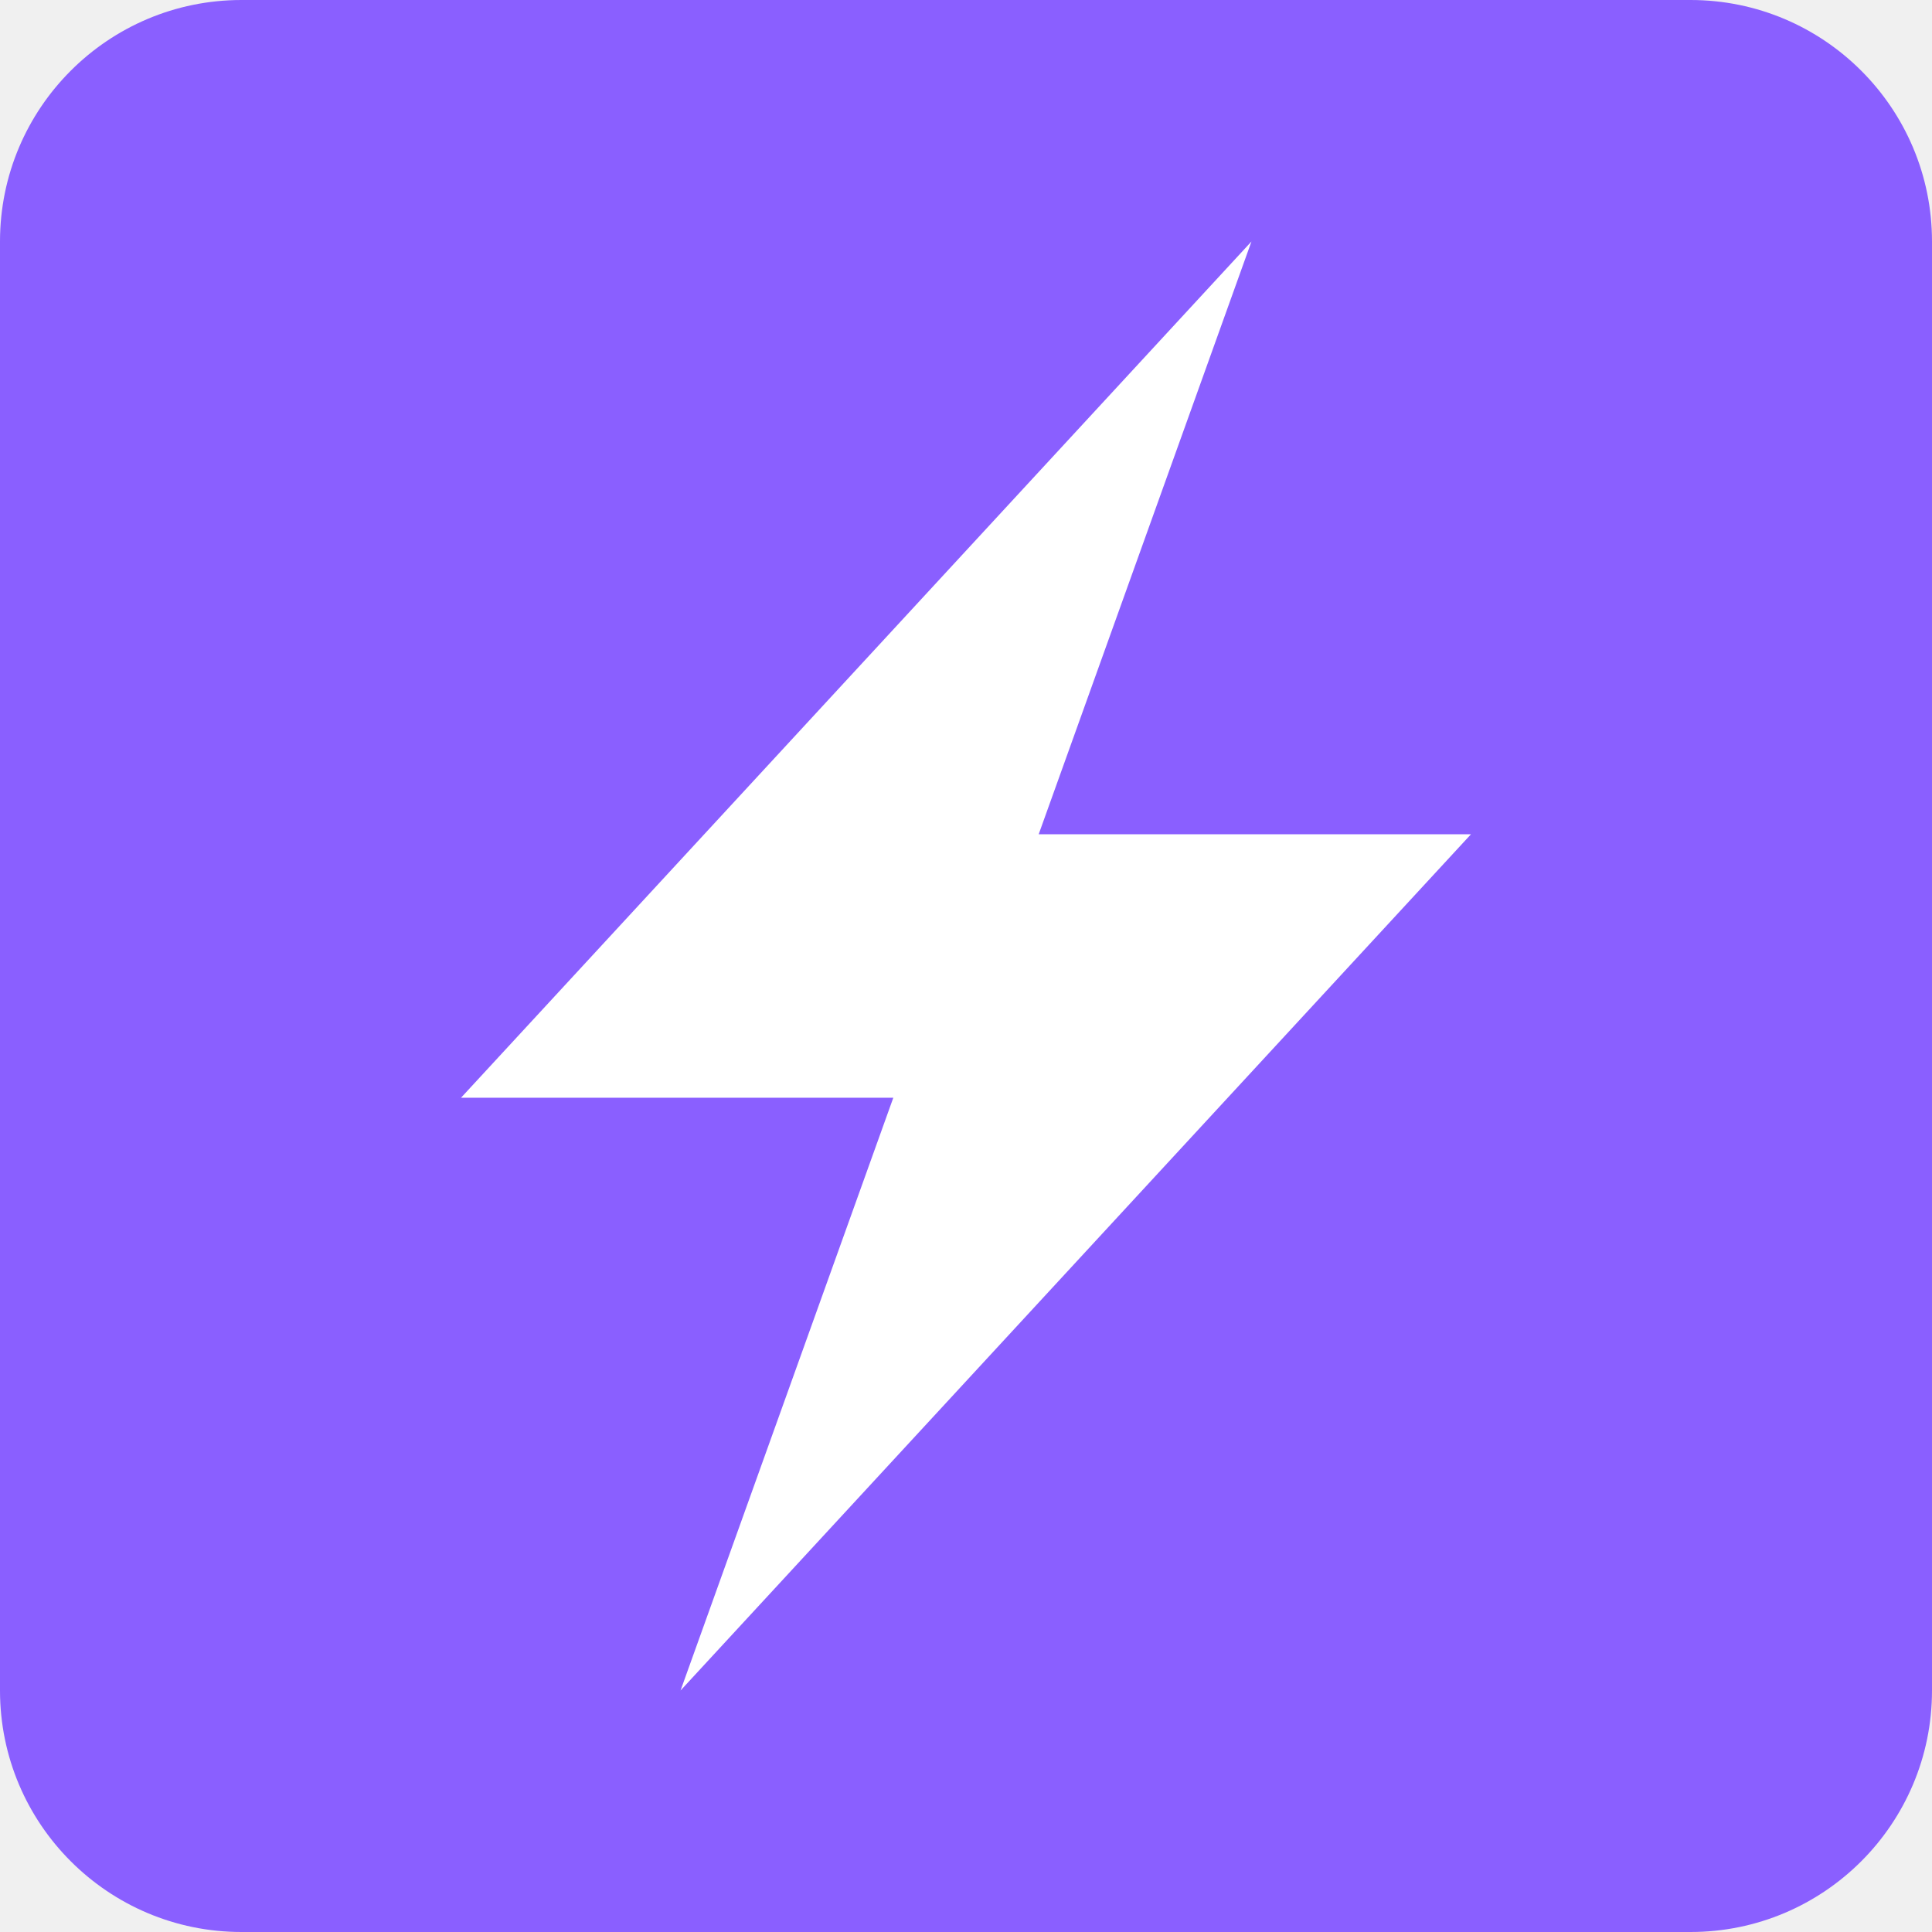
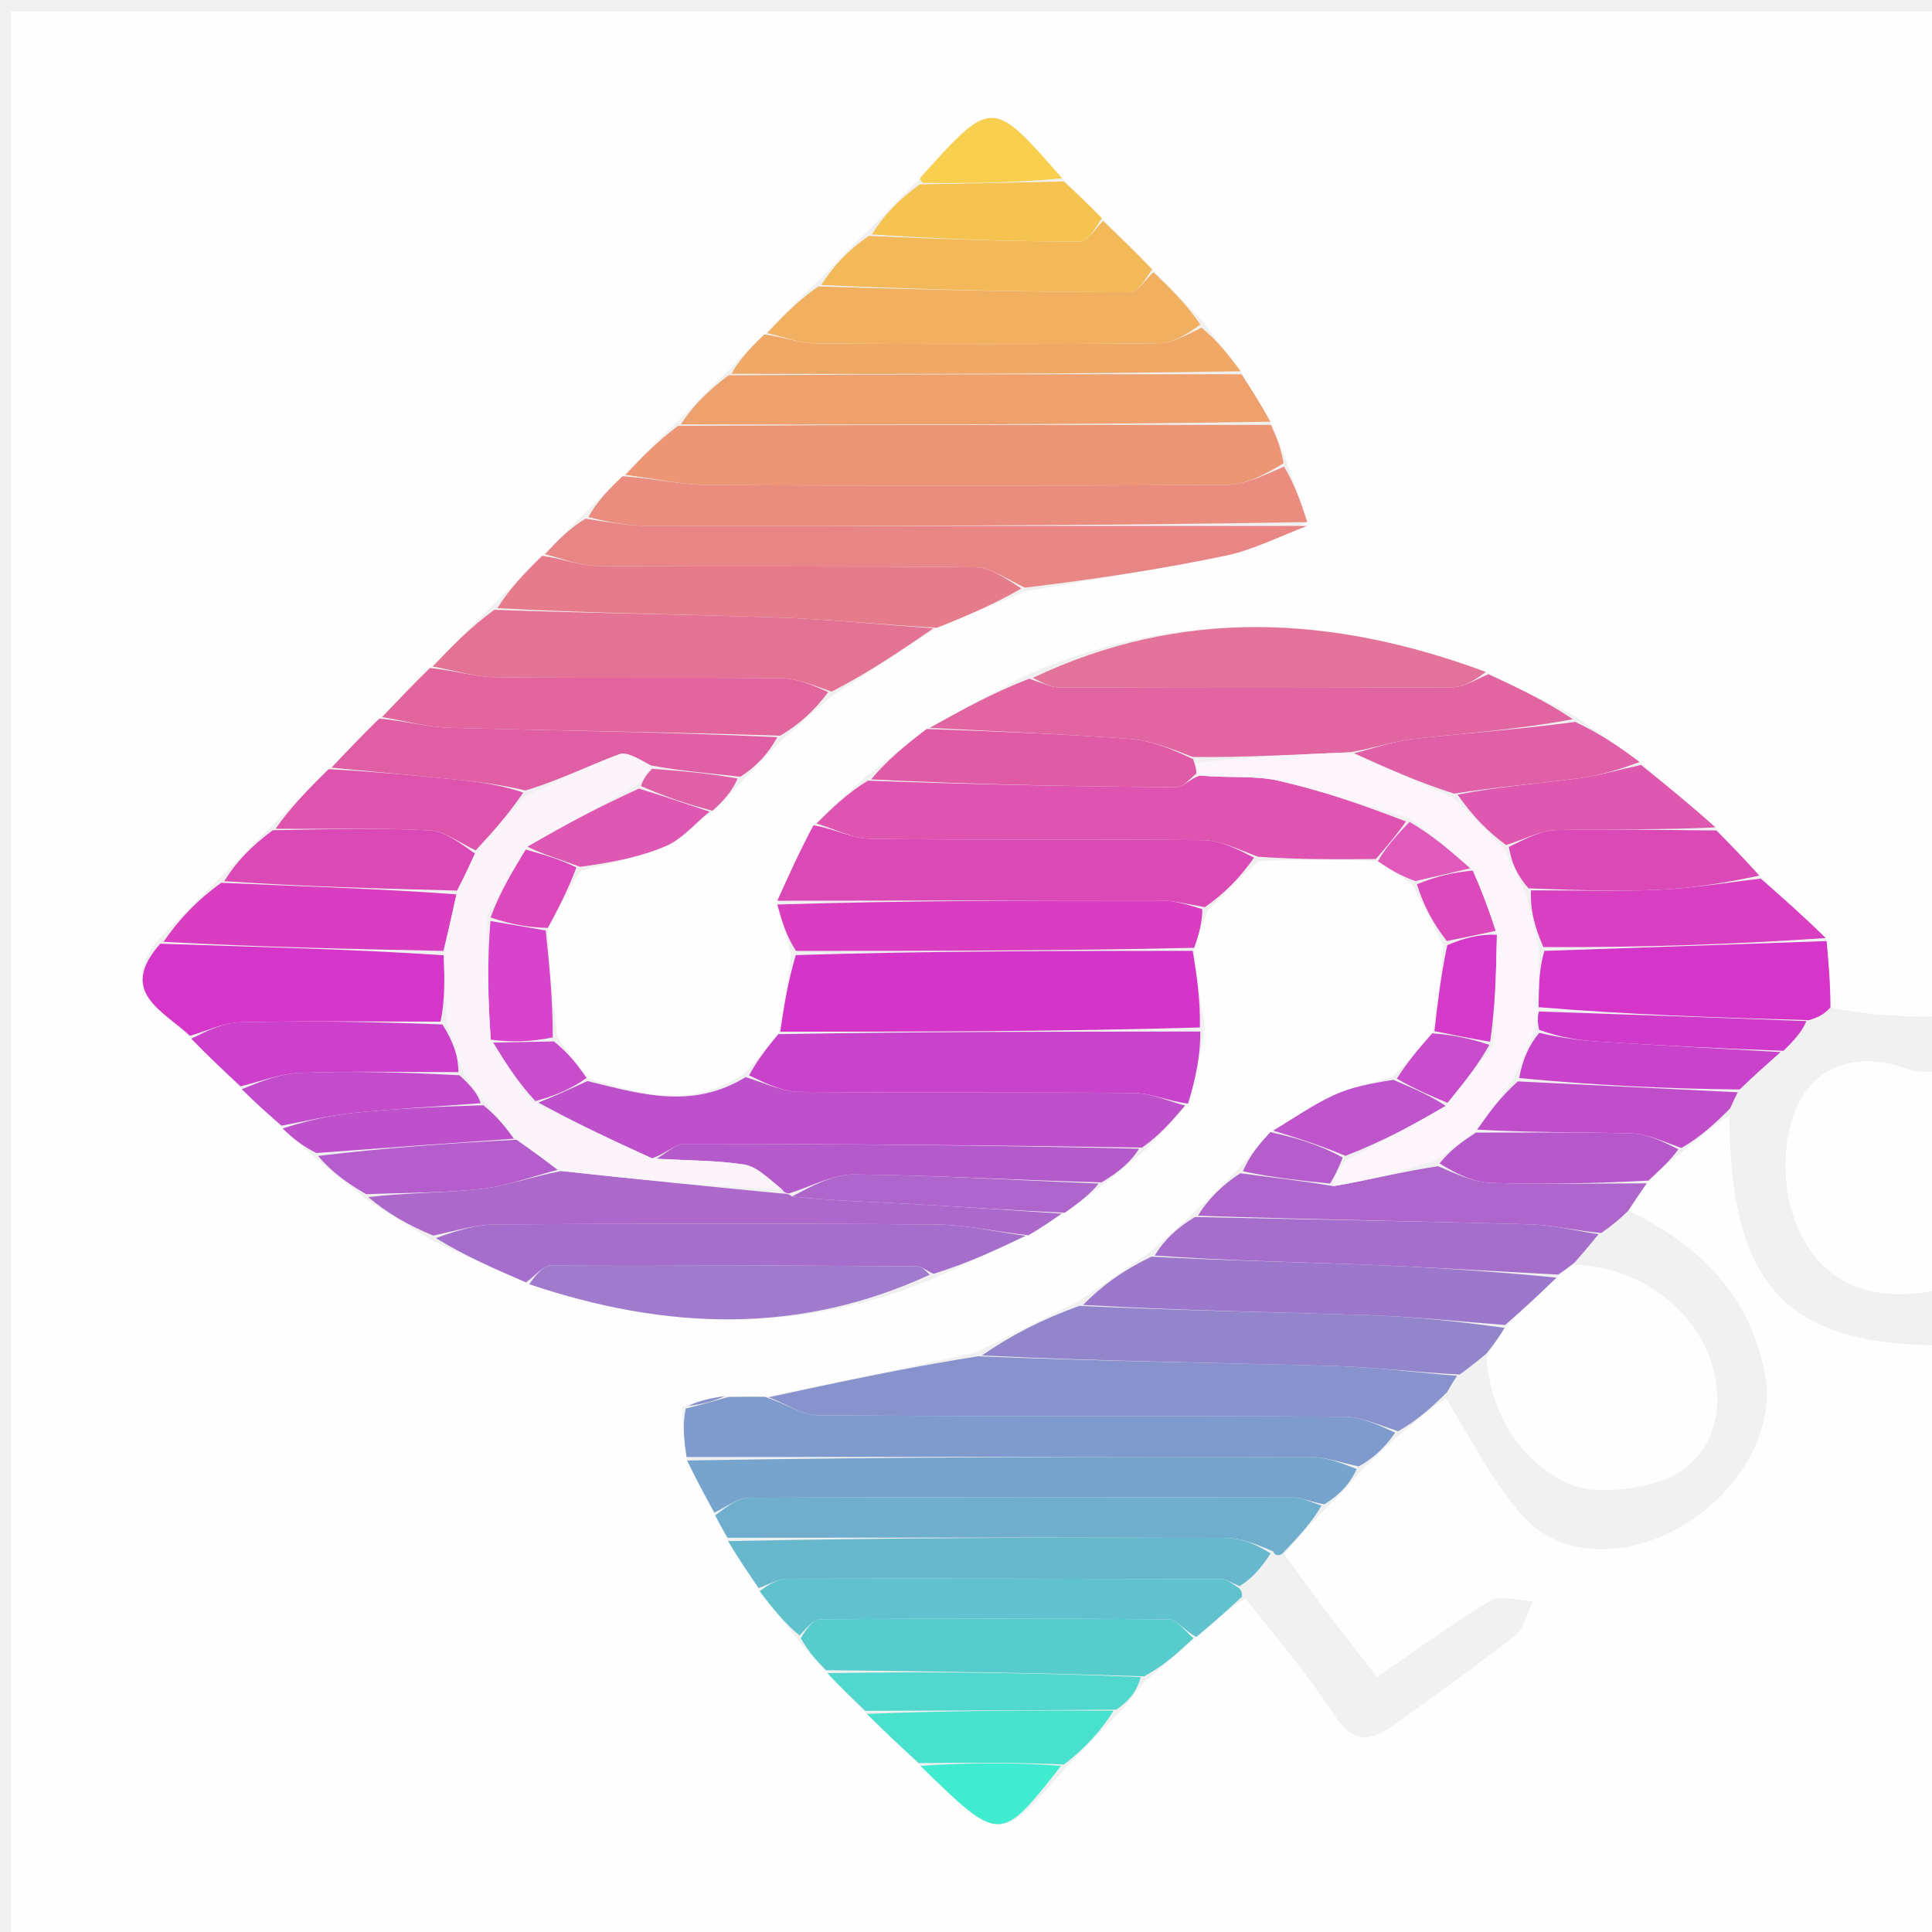
- <svg xmlns="http://www.w3.org/2000/svg" viewBox="0 0 16 16" width="16" height="16">
-   <rect width="16" height="16" rx="2" fill="#8A5FFF" />
-   <path d="M7.398 9.091h-3.58L10.364 2 8.602 6.909h3.58L5.636 14l1.762-4.909Z" fill="#fff" />
+ <svg xmlns="http://www.w3.org/2000/svg" version="1.1" id="Layer_1" x="0px" y="0px" width="100%" viewBox="0 0 191 191" enable-background="new 0 0 191 191" xml:space="preserve">
+   <path fill="#FFFEFF" opacity="1" stroke="none" d=" M192,133   C192,152.655 192,172.31 192,191.982   C128.383,191.982 64.766,191.982 1.075,191.982   C1.075,128.421 1.075,64.842 1.075,1.132   C64.667,1.132 128.333,1.132 192,1.127   C192,34.102 192,67.082 191.589,100.481   C187.709,100.581 184.241,100.263 180.958,99.603   C180.956,97.186 180.769,95.111 180.499,92.736   C178.302,90.577 176.187,88.719 173.932,86.564   C172.421,84.879 171.051,83.49 169.586,81.793   C167.072,79.53 164.652,77.574 162.093,75.332   C159.955,73.723 157.957,72.4 155.739,70.81   C152.732,69.247 149.945,67.952 146.885,66.43   C131.631,60.756 116.697,60.089 101.477,66.741   C98.05,68.534 94.982,70.247 91.608,72.069   C89.481,73.689 87.66,75.199 85.535,76.83   C83.728,78.438 82.225,79.926 80.422,81.591   C79.03,84.196 77.937,86.623 76.851,89.422   C77.32,91.199 77.781,92.605 78.222,94.426   C77.847,97.226 77.492,99.61 76.933,102.24   C75.807,103.627 74.886,104.769 73.62,106.084   C68.34,109.773 63.195,108.106 57.997,106.57   C57.025,105.157 56.123,104.047 55.108,102.539   C54.647,98.757 54.299,95.374 54.162,91.734   C55.269,89.698 56.165,87.918 57.442,86.079   C60.504,85.257 63.289,84.736 65.83,83.644   C67.454,82.946 68.716,81.405 70.449,80.153   C71.566,79.14 72.374,78.216 73.454,77.121   C74.857,75.703 75.99,74.456 77.419,73.062   C79.14,71.543 80.564,70.17 82.322,68.753   C85.864,66.512 89.071,64.314 92.623,62.065   C95.647,60.862 98.325,59.71 101.347,58.477   C108.192,57.265 114.724,56.284 121.178,54.931   C123.948,54.35 126.556,52.997 129.239,51.614   C128.539,49.411 127.837,47.587 127.1,45.423   C126.591,44.056 126.119,43.032 125.598,41.691   C124.613,39.917 123.677,38.459 122.652,36.701   C121.366,34.952 120.169,33.503 118.866,31.744   C117.184,29.927 115.609,28.42 113.895,26.622   C112.191,24.836 110.625,23.341 108.927,21.568   C107.585,20.171 106.376,19.053 105.007,17.632   C98.076,9.691 98.076,9.69 91.068,17.48   C90.962,17.598 90.912,17.765 90.55,18.055   C88.814,19.75 87.364,21.3 85.623,22.998   C83.86,24.714 82.387,26.282 80.623,28.001   C78.833,29.744 77.336,31.336 75.556,33.068   C74.126,34.451 72.979,35.694 71.545,37.081   C69.784,38.796 68.309,40.367 66.547,42.081   C64.782,43.798 63.304,45.372 61.55,47.08   C60.142,48.407 59.012,49.6 57.6,50.943   C56.172,52.327 55.025,53.561 53.592,54.954   C51.833,56.672 50.359,58.232 48.592,59.953   C46.461,62.04 44.623,63.966 42.502,66.042   C40.74,67.759 39.261,69.327 37.499,71.042   C35.736,72.757 34.256,74.325 32.491,76.042   C30.39,78.095 28.575,79.999 26.478,82.047   C24.76,83.722 23.324,85.251 21.594,86.937   C19.496,88.987 17.692,90.882 15.564,92.964   C11.61,98.074 16.098,99.89 18.907,102.687   C20.617,104.448 22.197,105.92 23.903,107.679   C25.296,109.072 26.563,110.178 27.943,111.561   C28.988,112.575 29.921,113.313 31.014,114.339   C32.71,115.782 34.245,116.937 35.969,118.376   C38.242,119.894 40.325,121.128 42.666,122.61   C45.948,124.163 48.974,125.469 52.331,126.961   C65.929,131.545 79.118,131.94 92.557,126.293   C95.744,124.863 98.564,123.519 101.683,122.116   C102.972,121.364 103.962,120.672 105.265,119.89   C106.731,118.872 107.886,117.944 109.338,116.897   C110.731,115.794 111.827,114.81 113.218,113.715   C114.727,112.168 115.94,110.732 117.454,109.1   C118.218,106.592 118.683,104.28 119.101,101.566   C118.676,98.777 118.296,96.39 118.068,93.702   C118.532,92.34 118.843,91.278 119.406,90.012   C121.131,88.272 122.604,86.737 124.475,85.112   C128.586,84.988 132.299,84.955 136.217,85.146   C137.445,85.977 138.468,86.583 139.644,87.498   C140.745,89.562 141.692,91.318 142.684,93.483   C142.423,96.574 142.117,99.256 141.583,102.158   C140.242,103.69 139.13,105.003 137.677,106.432   C135.489,107.112 133.55,107.481 131.816,108.288   C129.741,109.255 127.84,110.596 125.585,111.925   C124.411,113.191 123.514,114.307 122.356,115.621   C120.744,117.22 119.394,118.622 117.753,120.149   C116.268,121.447 115.073,122.62 113.556,123.899   C111.085,125.555 108.936,127.104 106.436,128.745   C102.988,130.441 99.889,132.047 96.403,133.73   C89.345,135.25 82.674,136.693 75.605,138.093   C74.137,138.071 73.068,138.09 71.625,138.025   C70.076,138.244 68.901,138.547 67.468,139.104   C67.431,140.92 67.652,142.483 67.927,144.387   C68.861,146.331 69.739,147.934 70.705,149.81   C71.172,150.731 71.549,151.378 71.98,152.357   C73.024,154.123 74.014,155.56 75.102,157.31   C76.452,159.111 77.705,160.599 79.076,162.356   C80.016,163.455 80.838,164.285 81.798,165.41   C83.137,166.847 84.338,167.99 85.702,169.438   C87.518,171.262 89.172,172.781 91.002,174.576   C98.865,182.262 98.865,182.262 105.294,174.827   C107.267,172.847 108.938,171.001 110.883,169.06   C111.792,168.013 112.427,167.061 113.389,166.04   C115.14,164.631 116.562,163.291 118.276,161.827   C119.973,160.422 121.378,159.141 123.106,158.018   C126.31,161.99 129.395,165.672 132.003,169.665   C133.807,172.426 135.575,172.111 137.733,170.56   C141.763,167.664 145.823,164.802 149.714,161.728   C150.639,160.997 150.945,159.482 151.536,158.328   C150.123,158.275 148.379,157.662 147.356,158.268   C143.564,160.512 140.009,163.157 136.14,165.806   C132.891,161.662 129.852,157.786 126.965,153.62   C128.421,151.891 129.726,150.453 131.314,148.887   C132.532,147.715 133.467,146.67 134.611,145.369   C135.885,144.085 136.95,143.058 138.31,141.893   C140.06,140.46 141.517,139.164 142.984,138.252   C145.5,142.428 147.615,146.57 150.612,149.923   C154.266,154.01 160.795,154.069 166.22,150.888   C172.184,147.39 175.503,141.103 174.483,135.867   C172.936,127.926 167.963,123.061 160.978,119.689   C161.671,118.604 162.235,117.796 162.973,116.715   C164.103,115.635 165.057,114.828 166.307,113.888   C168.054,112.442 169.506,111.129 170.97,110.285   C171.049,127.108 176.619,133.004 192,133  z" />
+   <path fill="#FFFEFF" opacity="1" stroke="none" d=" M192,106   C192,113.021 192,120.042 191.556,127.53   C184.21,129.096 179.145,126.275 177.15,119.815   C176.146,116.562 176.284,112.132 177.753,109.143   C179.697,105.189 183.947,103.909 188.553,105.668   C189.593,106.065 190.845,105.904 192,106  z" />
+   <path fill="#F1F1F1" opacity="1" stroke="none" d=" M192,105.583   C190.845,105.904 189.593,106.065 188.553,105.668   C183.947,103.909 179.697,105.189 177.753,109.143   C176.284,112.132 176.146,116.562 177.15,119.815   C179.145,126.275 184.21,129.096 191.556,127.999   C192,129.389 192,130.778 192,132.583   C176.619,133.004 171.049,127.108 171.058,110.04   C171.355,108.878 171.575,108.43 171.982,107.707   C173.455,106.29 174.743,105.15 176.311,103.884   C177.394,102.839 178.195,101.92 179.242,100.909   C179.917,100.526 180.345,100.236 180.774,99.945   C184.241,100.263 187.709,100.581 191.589,100.95   C192,102.389 192,103.778 192,105.583  z" />
+   <path fill="#EC9676" opacity="1" stroke="none" d=" M125.647,42.007   C126.119,43.032 126.591,44.056 126.9,45.793   C124.917,47.003 123.101,47.922 121.279,47.934   C104.227,48.044 87.173,48.046 70.121,47.952   C67.354,47.937 64.591,47.296 61.826,46.945   C63.304,45.372 64.782,43.798 67.029,42.101   C87.082,41.987 106.364,41.997 125.647,42.007  z" />
+   <path fill="#D435C8" opacity="1" stroke="none" d=" M77.137,101.995   C77.492,99.61 77.847,97.226 78.673,94.423   C92.068,94.005 104.992,94.004 117.916,94.002   C118.296,96.39 118.676,98.777 118.621,101.576   C104.504,101.99 90.821,101.993 77.137,101.995  z" />
+   <path fill="#F1F1F1" opacity="1" stroke="none" d=" M160.848,119.966   C167.963,123.061 172.936,127.926 174.483,135.867   C175.503,141.103 172.184,147.39 166.22,150.888   C160.795,154.069 154.266,154.01 150.612,149.923   C147.615,146.57 145.5,142.428 143.082,138   C143.46,136.914 143.751,136.463 144.317,135.885   C145.371,135.119 146.15,134.48 146.952,134.243   C147.453,139.972 150.264,144.227 154.692,146.526   C157.127,147.791 160.97,147.353 163.842,146.521   C167.557,145.446 169.816,142.176 169.776,138.228   C169.704,131.157 163.237,125.209 155.963,124.646   C156.75,123.587 157.393,122.801 158.304,121.894   C159.33,121.172 160.089,120.569 160.848,119.966  z" />
+   <path fill="#E165A0" opacity="1" stroke="none" d=" M147.158,66.657   C149.945,67.952 152.732,69.247 155.494,71.101   C150.241,72.107 145.002,72.467 139.787,73.043   C137.784,73.265 135.836,73.978 133.414,74.378   C128.012,74.592 123.058,74.895 117.91,74.835   C115.715,73.981 113.734,73.203 111.708,73.053   C105.119,72.565 98.514,72.307 91.915,71.96   C94.982,70.247 98.05,68.534 101.748,67.097   C103.165,67.578 103.951,67.96 104.739,67.963   C117.711,68.002 130.684,68.028 143.657,67.938   C144.827,67.93 145.991,67.103 147.158,66.657  z" />
+   <path fill="#BE51CB" opacity="1" stroke="none" d=" M117.154,109.297   C115.94,110.732 114.727,112.168 112.907,113.453   C97.429,113.208 82.557,113.084 67.685,113.086   C66.743,113.086 65.801,114.058 64.46,114.513   C60.327,112.647 56.594,110.844 53.226,108.999   C55.083,108.263 56.575,107.568 58.068,106.874   C63.195,108.106 68.34,109.773 73.714,106.487   C75.785,107.145 77.415,107.927 79.052,107.943   C90.092,108.053 101.135,107.946 112.176,108.058   C113.839,108.075 115.495,108.865 117.154,109.297  z" />
+   <path fill="#DE54B0" opacity="1" stroke="none" d=" M136.012,84.922   C132.299,84.955 128.586,84.988 124.379,84.699   C122.256,83.917 120.63,83.078 118.996,83.061   C108.027,82.943 97.055,83.07 86.086,82.928   C84.292,82.905 82.51,81.943 80.722,81.414   C82.225,79.926 83.728,78.438 85.813,77.174   C96.379,77.562 106.364,77.751 116.35,77.827   C116.984,77.832 117.625,76.961 118.672,76.675   C121.526,76.936 124.056,76.649 126.399,77.183   C130.674,78.155 134.838,79.614 138.996,81.214   C137.966,82.68 136.989,83.801 136.012,84.922  z" />
+   <path fill="#8892CD" opacity="1" stroke="none" d=" M144.042,136.012   C143.751,136.463 143.46,136.914 143.071,137.617   C141.517,139.164 140.06,140.46 138.217,141.494   C136.171,140.822 134.514,140.062 132.853,140.053   C115.561,139.966 98.268,140.05 80.977,139.918   C79.315,139.905 77.661,138.757 76.004,138.135   C82.674,136.693 89.345,135.25 96.683,134.084   C108.798,134.574 120.247,134.72 131.692,135.036   C135.814,135.15 139.925,135.675 144.042,136.012  z" />
+   <path fill="#7F9ACC" opacity="1" stroke="none" d=" M75.605,138.093   C77.661,138.757 79.315,139.905 80.977,139.918   C98.268,140.05 115.561,139.966 132.853,140.053   C134.514,140.062 136.171,140.822 137.923,141.632   C136.95,143.058 135.885,144.085 134.333,144.974   C132.422,144.557 130.999,144.039 129.574,144.036   C109.007,143.999 88.44,144.031 67.872,144.046   C67.652,142.483 67.431,140.92 67.802,139.251   C69.595,138.8 70.797,138.455 71.999,138.11   C73.068,138.09 74.137,138.071 75.605,138.093  z" />
+   <path fill="#E88685" opacity="1" stroke="none" d=" M53.877,54.795   C55.025,53.561 56.172,52.327 57.883,51.274   C60.241,51.637 62.036,51.974 63.831,51.976   C85.634,52.011 107.436,51.997 129.238,51.995   C126.556,52.997 123.948,54.35 121.178,54.931   C114.724,56.284 108.192,57.265 101.317,58.097   C99.441,57.198 97.946,56.097 96.439,56.08   C83.948,55.94 71.455,56.046 58.963,55.947   C57.265,55.933 55.572,55.197 53.877,54.795  z" />
+   <path fill="#EA8C7E" opacity="1" stroke="none" d=" M129.239,51.614   C107.436,51.997 85.634,52.011 63.831,51.976   C62.036,51.974 60.241,51.637 58.164,51.124   C59.012,49.6 60.142,48.407 61.55,47.08   C64.591,47.296 67.354,47.937 70.121,47.952   C87.173,48.046 104.227,48.044 121.279,47.934   C123.101,47.922 124.917,47.003 126.936,46.134   C127.837,47.587 128.539,49.411 129.239,51.614  z" />
+   <path fill="#DB49B7" opacity="1" stroke="none" d=" M80.422,81.591   C82.51,81.943 84.292,82.905 86.086,82.928   C97.055,83.07 108.027,82.943 118.996,83.061   C120.63,83.078 122.256,83.917 123.981,84.789   C122.604,86.737 121.131,88.272 119.118,89.682   C117.286,89.371 115.995,89.026 114.703,89.024   C102.083,89 89.463,89.034 76.844,89.051   C77.937,86.623 79.03,84.196 80.422,81.591  z" />
+   <path fill="#EEA06D" opacity="1" stroke="none" d=" M125.598,41.691   C106.364,41.997 87.082,41.987 67.317,41.957   C68.309,40.367 69.784,38.796 72.027,37.101   C89.445,36.985 106.093,36.993 122.742,37.001   C123.677,38.459 124.613,39.917 125.598,41.691  z" />
+   <path fill="#E47294" opacity="1" stroke="none" d=" M92.279,62.116   C89.071,64.314 85.864,66.512 82.214,68.375   C80.253,67.694 78.737,67.061 77.215,67.046   C67.814,66.953 58.411,67.065 49.01,66.949   C46.93,66.924 44.859,66.262 42.784,65.893   C44.623,63.966 46.461,62.04 48.874,60.285   C58.494,60.638 67.543,60.727 76.584,61.035   C81.822,61.214 87.048,61.744 92.279,62.116  z" />
+   <path fill="#C842CB" opacity="1" stroke="none" d=" M117.454,109.1   C115.495,108.865 113.839,108.075 112.176,108.058   C101.135,107.946 90.092,108.053 79.052,107.943   C77.415,107.927 75.785,107.145 74.059,106.314   C74.886,104.769 75.807,103.627 76.933,102.24   C90.821,101.993 104.504,101.99 118.667,101.978   C118.683,104.28 118.218,106.592 117.454,109.1  z" />
+   <path fill="#77A4CC" opacity="1" stroke="none" d=" M67.927,144.387   C88.44,144.031 109.007,143.999 129.574,144.036   C130.999,144.039 132.422,144.557 134.124,145.23   C133.467,146.67 132.532,147.715 130.928,148.719   C129.468,148.458 128.677,148.046 127.885,148.044   C109.939,148.004 91.993,147.981 74.047,148.072   C72.901,148.077 71.76,149.026 70.617,149.536   C69.739,147.934 68.861,146.331 67.927,144.387  z" />
+   <path fill="#E67C8B" opacity="1" stroke="none" d=" M92.623,62.065   C87.048,61.744 81.822,61.214 76.584,61.035   C67.543,60.727 58.494,60.638 49.166,60.124   C50.359,58.232 51.833,56.672 53.592,54.954   C55.572,55.197 57.265,55.933 58.963,55.947   C71.455,56.046 83.948,55.94 96.439,56.08   C97.946,56.097 99.441,57.198 100.973,58.178   C98.325,59.71 95.647,60.862 92.623,62.065  z" />
+   <path fill="#9285CC" opacity="1" stroke="none" d=" M144.317,135.885   C139.925,135.675 135.814,135.15 131.692,135.036   C120.247,134.72 108.798,134.574 97.07,134.006   C99.889,132.047 102.988,130.441 106.717,129.098   C116.743,129.573 126.14,129.716 135.531,130.032   C139.96,130.18 144.378,130.66 148.765,131.279   C148.129,132.325 147.529,133.083 146.928,133.84   C146.15,134.48 145.371,135.119 144.317,135.885  z" />
+   <path fill="#6FAECD" opacity="1" stroke="none" d=" M70.705,149.81   C71.76,149.026 72.901,148.077 74.047,148.072   C91.993,147.981 109.939,148.004 127.885,148.044   C128.677,148.046 129.468,148.458 130.645,148.847   C129.726,150.453 128.421,151.891 126.758,153.598   C126.399,153.866 125.994,153.759 125.879,153.383   C124.229,152.671 122.695,152.05 121.16,152.044   C104.749,151.982 88.338,152.017 71.927,152.026   C71.549,151.378 71.172,150.731 70.705,149.81  z" />
+   <path fill="#A56ECC" opacity="1" stroke="none" d=" M101.385,122.175   C98.564,123.519 95.744,124.863 92.287,125.932   C91.363,125.495 91.077,125.195 90.789,125.193   C78.707,125.115 66.624,125.028 54.542,125.086   C53.692,125.09 52.847,126.186 51.999,126.774   C48.974,125.469 45.948,124.163 43.098,122.401   C45.212,121.629 47.149,121.052 49.089,121.042   C63.579,120.965 78.07,120.936 92.559,121.054   C95.503,121.077 98.443,121.783 101.385,122.175  z" />
+   <path fill="#9C78CC" opacity="1" stroke="none" d=" M148.801,130.99   C144.378,130.66 139.96,130.18 135.531,130.032   C126.14,129.716 116.743,129.573 107.067,129.007   C108.936,127.104 111.085,125.555 113.839,124.23   C121.215,124.637 127.988,124.755 134.756,125.019   C141.186,125.27 147.61,125.673 153.894,126.311   C152.101,128.071 150.451,129.53 148.801,130.99  z" />
+   <path fill="#67B8CD" opacity="1" stroke="none" d=" M71.98,152.357   C88.338,152.017 104.749,151.982 121.16,152.044   C122.695,152.05 124.229,152.671 125.616,153.581   C124.62,155.096 123.771,156.038 122.546,156.81   C121.704,156.461 121.24,156.13 120.775,156.128   C106.456,156.078 92.137,156.042 77.819,156.079   C76.88,156.081 75.943,156.676 75.005,156.996   C74.014,155.56 73.024,154.123 71.98,152.357  z" />
+   <path fill="#E4739B" opacity="1" stroke="none" d=" M146.885,66.43   C145.991,67.103 144.827,67.93 143.657,67.938   C130.684,68.028 117.711,68.002 104.739,67.963   C103.951,67.96 103.165,67.578 102.108,67.017   C116.697,60.089 131.631,60.756 146.885,66.43  z" />
+   <path fill="#E2669D" opacity="1" stroke="none" d=" M42.502,66.042   C44.859,66.262 46.93,66.924 49.01,66.949   C58.411,67.065 67.814,66.953 77.215,67.046   C78.737,67.061 80.253,67.694 81.88,68.419   C80.564,70.17 79.14,71.543 77.136,72.731   C65.872,72.364 55.186,72.237 44.504,71.955   C42.255,71.895 40.022,71.263 37.782,70.895   C39.261,69.327 40.74,67.759 42.502,66.042  z" />
+   <path fill="#F1B060" opacity="1" stroke="none" d=" M75.839,32.928   C77.336,31.336 78.833,29.744 80.908,28.323   C91.567,28.656 101.649,28.863 111.732,28.888   C112.497,28.89 113.266,27.602 114.033,26.913   C115.609,28.42 117.184,29.927 118.67,32.084   C117.217,33.156 115.857,33.932 114.49,33.943   C103.201,34.042 91.91,34.041 80.621,33.951   C79.024,33.939 77.433,33.285 75.839,32.928  z" />
+   <path fill="#D93EC0" opacity="1" stroke="none" d=" M76.851,89.422   C89.463,89.034 102.083,89 114.703,89.024   C115.995,89.026 117.286,89.371 118.866,89.887   C118.843,91.278 118.532,92.34 118.068,93.702   C104.992,94.004 92.068,94.005 78.693,94.008   C77.781,92.605 77.32,91.199 76.851,89.422  z" />
+   <path fill="#D535C8" opacity="1" stroke="none" d=" M18.778,102.399   C16.098,99.89 11.61,98.074 15.842,93.298   C25.575,93.632 34.708,93.819 43.88,94.442   C43.952,96.919 43.985,98.96 43.548,101.001   C36.628,101.001 30.175,100.908 23.729,101.065   C22.069,101.106 20.428,101.933 18.778,102.399  z" />
+   <path fill="#AD68CC" opacity="1" stroke="none" d=" M101.683,122.116   C98.443,121.783 95.503,121.077 92.559,121.054   C78.07,120.936 63.579,120.965 49.089,121.042   C47.149,121.052 45.212,121.629 42.841,122.152   C40.325,121.128 38.242,119.894 36.404,118.346   C40.307,117.889 43.988,117.947 47.615,117.532   C50.157,117.241 52.626,116.304 55.505,115.767   C62.923,116.584 69.963,117.289 77.251,117.989   C77.499,117.985 77.996,117.985 78.288,118.286   C82.337,118.724 86.097,118.81 89.85,119.014   C94.887,119.287 99.919,119.653 104.953,119.98   C103.962,120.672 102.972,121.364 101.683,122.116  z" />
+   <path fill="#57CCCD" opacity="1" stroke="none" d=" M117.985,161.951   C116.562,163.291 115.14,164.631 113.103,165.725   C102.212,165.357 91.936,165.237 81.66,165.116   C80.838,164.285 80.016,163.455 79.172,161.952   C79.804,160.863 80.455,160.087 81.111,160.083   C92.601,160.004 104.092,159.981 115.58,160.098   C116.388,160.106 117.184,161.305 117.985,161.951  z" />
+   <path fill="#60C2CD" opacity="1" stroke="none" d=" M118.276,161.827   C117.184,161.305 116.388,160.106 115.58,160.098   C104.092,159.981 92.601,160.004 81.111,160.083   C80.455,160.087 79.804,160.863 79.054,161.684   C77.705,160.599 76.452,159.111 75.102,157.31   C75.943,156.676 76.88,156.081 77.819,156.079   C92.137,156.042 106.456,156.078 120.775,156.128   C121.24,156.13 121.704,156.461 122.519,157.031   C122.868,157.423 122.783,157.86 122.783,157.86   C121.378,159.141 119.973,160.422 118.276,161.827  z" />
+   <path fill="#D535C8" opacity="1" stroke="none" d=" M180.958,99.603   C180.345,100.236 179.917,100.526 178.827,100.855   C169.489,100.594 160.812,100.296 152.104,99.57   C152.123,97.432 152.171,95.721 152.675,94.007   C162.28,93.682 171.431,93.359 180.582,93.036   C180.769,95.111 180.956,97.186 180.958,99.603  z" />
+   <path fill="#E05EA4" opacity="1" stroke="none" d=" M37.499,71.042   C40.022,71.263 42.255,71.895 44.504,71.955   C55.186,72.237 65.872,72.364 76.839,72.877   C75.99,74.456 74.857,75.703 73.197,76.793   C69.932,76.424 67.196,76.212 64.3,75.66   C63.153,75.042 61.987,74.283 61.209,74.572   C58.138,75.709 55.19,77.175 51.949,78.147   C49.289,77.516 46.876,77.241 44.46,77.003   C40.567,76.62 36.671,76.262 32.777,75.893   C34.256,74.325 35.736,72.757 37.499,71.042  z" />
+   <path fill="#F1F1F1" opacity="1" stroke="none" d=" M123.106,158.018   C122.783,157.86 122.868,157.423 122.895,157.201   C123.771,156.038 124.62,155.096 125.731,153.957   C125.994,153.759 126.399,153.866 126.606,153.888   C129.852,157.786 132.891,161.662 136.14,165.806   C140.009,163.157 143.564,160.512 147.356,158.268   C148.379,157.662 150.123,158.275 151.536,158.328   C150.945,159.482 150.639,160.997 149.714,161.728   C145.823,164.802 141.763,167.664 137.733,170.56   C135.575,172.111 133.807,172.426 132.003,169.665   C129.395,165.672 126.31,161.99 123.106,158.018  z" />
+   <path fill="#A07ACD" opacity="1" stroke="none" d=" M52.331,126.961   C52.847,126.186 53.692,125.09 54.542,125.086   C66.624,125.028 78.707,125.115 90.789,125.193   C91.077,125.195 91.363,125.495 91.92,126.018   C79.118,131.94 65.929,131.545 52.331,126.961  z" />
+   <path fill="#A56ECC" opacity="1" stroke="none" d=" M154.037,126.01   C147.61,125.673 141.186,125.27 134.756,125.019   C127.988,124.755 121.215,124.637 114.161,124.124   C115.073,122.62 116.268,121.447 118.133,120.314   C129.638,120.569 140.473,120.736 151.304,121.04   C153.555,121.103 155.792,121.676 158.035,122.014   C157.393,122.801 156.75,123.587 155.723,124.757   C154.906,125.43 154.472,125.72 154.037,126.01  z" />
+   <path fill="#AE65CC" opacity="1" stroke="none" d=" M158.304,121.894   C155.792,121.676 153.555,121.103 151.304,121.04   C140.473,120.736 129.638,120.569 118.424,120.188   C119.394,118.622 120.744,117.22 122.613,115.99   C125.92,116.443 128.707,116.725 131.806,117.267   C135.405,116.664 138.693,115.802 142.173,115.293   C144.041,116.097 145.706,116.882 147.395,116.937   C152.525,117.106 157.663,116.992 162.798,116.988   C162.235,117.796 161.671,118.604 160.978,119.689   C160.089,120.569 159.33,121.172 158.304,121.894  z" />
+   <path fill="#D940C1" opacity="1" stroke="none" d=" M180.499,92.736   C171.431,93.359 162.28,93.682 152.581,93.632   C151.648,91.516 151.264,89.773 151.356,88.02   C155.931,88.008 160.035,88.148 164.125,87.955   C167.45,87.798 170.757,87.24 174.072,86.861   C176.187,88.719 178.302,90.577 180.499,92.736  z" />
+   <path fill="#D93EC0" opacity="1" stroke="none" d=" M43.84,94.007   C34.708,93.819 25.575,93.632 16.165,93.11   C17.692,90.882 19.496,88.987 21.872,87.271   C30.023,87.647 37.602,87.846 45.128,88.421   C44.664,90.534 44.252,92.271 43.84,94.007  z" />
+   <path fill="#F3B958" opacity="1" stroke="none" d=" M113.895,26.622   C113.266,27.602 112.497,28.89 111.732,28.888   C101.649,28.863 91.567,28.656 81.2,28.173   C82.387,26.282 83.86,24.714 85.908,23.32   C93.254,23.654 100.025,23.882 106.796,23.878   C107.55,23.878 108.304,22.556 109.059,21.847   C110.625,23.341 112.191,24.836 113.895,26.622  z" />
+   <path fill="#DF5BA6" opacity="1" stroke="none" d=" M118.263,76.498   C117.625,76.961 116.984,77.832 116.35,77.827   C106.364,77.751 96.379,77.562 86.116,77.054   C87.66,75.199 89.481,73.689 91.608,72.069   C98.514,72.307 105.119,72.565 111.708,73.053   C113.734,73.203 115.715,73.981 117.953,75.049   C118.26,75.914 118.284,76.204 118.263,76.498  z" />
+   <path fill="#F0A867" opacity="1" stroke="none" d=" M75.556,33.068   C77.433,33.285 79.024,33.939 80.621,33.951   C91.91,34.041 103.201,34.042 114.49,33.943   C115.857,33.932 117.217,33.156 118.776,32.394   C120.169,33.503 121.366,34.952 122.652,36.701   C106.093,36.993 89.445,36.985 72.314,36.957   C72.979,35.694 74.126,34.451 75.556,33.068  z" />
+   <path fill="#B55ACB" opacity="1" stroke="none" d=" M77.996,117.985   C77.996,117.985 77.499,117.985 77.317,117.571   C75.939,116.451 74.807,115.317 73.533,115.124   C70.679,114.693 67.755,114.731 64.859,114.577   C65.801,114.058 66.743,113.086 67.685,113.086   C82.557,113.084 97.429,113.208 112.612,113.565   C111.827,114.81 110.731,115.794 108.906,116.89   C100.269,116.67 92.364,116.18 84.455,116.107   C82.308,116.087 80.149,117.325 77.996,117.985  z" />
+   <path fill="#DB49B7" opacity="1" stroke="none" d=" M173.932,86.564   C170.757,87.24 167.45,87.798 164.125,87.955   C160.035,88.148 155.931,88.008 151.111,87.82   C149.916,86.445 149.442,85.262 149.161,83.726   C150.853,82.915 152.344,82.102 153.855,82.064   C159.127,81.931 164.405,82.067 169.681,82.101   C171.051,83.49 172.421,84.879 173.932,86.564  z" />
+   <path fill="#DB49B7" opacity="1" stroke="none" d=" M45.181,88.044   C37.602,87.846 30.023,87.647 22.166,87.115   C23.324,85.251 24.76,83.722 26.965,82.078   C32.648,81.976 37.572,81.827 42.473,82.095   C44.021,82.18 45.509,83.379 46.957,84.381   C46.32,85.811 45.75,86.927 45.181,88.044  z" />
+   <path fill="#CC40CB" opacity="1" stroke="none" d=" M18.907,102.687   C20.428,101.933 22.069,101.106 23.729,101.065   C30.175,100.908 36.628,101.001 43.738,101.279   C44.858,103.034 45.318,104.512 45.322,105.992   C39.796,105.997 34.719,105.872 29.655,106.065   C27.681,106.139 25.735,106.929 23.777,107.393   C22.197,105.92 20.617,104.448 18.907,102.687  z" />
+   <path fill="#50D7CE" opacity="1" stroke="none" d=" M81.798,165.41   C91.936,165.237 102.212,165.357 112.775,165.794   C112.427,167.061 111.792,168.013 110.365,169.018   C101.562,169.092 93.551,169.113 85.54,169.134   C84.338,167.99 83.137,166.847 81.798,165.41  z" />
+   <path fill="#C04ECB" opacity="1" stroke="none" d=" M171.795,107.982   C171.575,108.43 171.355,108.878 171.046,109.571   C169.506,111.129 168.054,112.442 166.215,113.49   C164.335,112.816 162.851,112.101 161.347,112.056   C156.202,111.901 151.049,111.98 146.024,111.671   C147.284,109.872 148.421,108.372 150.053,106.909   C157.63,107.291 164.713,107.636 171.795,107.982  z" />
+   <path fill="#DF58AF" opacity="1" stroke="none" d=" M169.586,81.793   C164.405,82.067 159.127,81.931 153.855,82.064   C152.344,82.102 150.853,82.915 148.891,83.542   C146.954,82.124 145.478,80.535 144.097,78.555   C148.097,77.775 152.013,77.47 155.903,76.966   C158.035,76.69 160.124,76.079 162.233,75.619   C164.652,77.574 167.072,79.53 169.586,81.793  z" />
+   <path fill="#DE54AD" opacity="1" stroke="none" d=" M47.025,84.068   C45.509,83.379 44.021,82.18 42.473,82.095   C37.572,81.827 32.648,81.976 27.247,81.933   C28.575,79.999 30.39,78.095 32.491,76.042   C36.671,76.262 40.567,76.62 44.46,77.003   C46.876,77.241 49.289,77.516 51.727,78.355   C50.176,80.647 48.6,82.358 47.025,84.068  z" />
+   <path fill="#F6C350" opacity="1" stroke="none" d=" M108.927,21.568   C108.304,22.556 107.55,23.878 106.796,23.878   C100.025,23.882 93.254,23.654 86.199,23.172   C87.364,21.3 88.814,19.75 90.94,18.228   C96.132,18.148 100.649,18.042 105.166,17.935   C106.376,19.053 107.585,20.171 108.927,21.568  z" />
+   <path fill="#B658CB" opacity="1" stroke="none" d=" M145.9,111.971   C151.049,111.98 156.202,111.901 161.347,112.056   C162.851,112.101 164.335,112.816 165.92,113.622   C165.057,114.828 164.103,115.635 162.973,116.715   C157.663,116.992 152.525,117.106 147.395,116.937   C145.706,116.882 144.041,116.097 142.317,115.015   C143.48,113.58 144.69,112.775 145.9,111.971  z" />
+   <path fill="#E060A7" opacity="1" stroke="none" d=" M162.093,75.332   C160.124,76.079 158.035,76.69 155.903,76.966   C152.013,77.47 148.097,77.775 143.764,78.46   C140.179,77.327 137.021,75.897 133.863,74.467   C135.836,73.978 137.784,73.265 139.787,73.043   C145.002,72.467 150.241,72.107 155.714,71.369   C157.957,72.4 159.955,73.723 162.093,75.332  z" />
+   <path fill="#B55DCC" opacity="1" stroke="none" d=" M55.127,115.655   C52.626,116.304 50.157,117.241 47.615,117.532   C43.988,117.947 40.307,117.889 36.214,118.062   C34.245,116.937 32.71,115.782 31.441,114.276   C38.074,113.475 44.442,113.025 51.072,112.673   C52.599,113.733 53.863,114.694 55.127,115.655  z" />
+   <path fill="#48E1CE" opacity="1" stroke="none" d=" M85.702,169.438   C93.551,169.113 101.562,169.092 110.091,169.113   C108.938,171.001 107.267,172.847 105.202,174.435   C100.147,174.219 95.487,174.26 90.826,174.3   C89.172,172.781 87.518,171.262 85.702,169.438  z" />
+   <path fill="#C34CCC" opacity="1" stroke="none" d=" M23.903,107.679   C25.735,106.929 27.681,106.139 29.655,106.065   C34.719,105.872 39.796,105.997 45.426,106.302   C46.633,107.41 47.281,108.212 47.518,109.066   C43.015,109.413 38.913,109.617 34.833,110.034   C32.48,110.274 30.163,110.856 27.83,111.285   C26.563,110.178 25.296,109.072 23.903,107.679  z" />
+   <path fill="#AE65CC" opacity="1" stroke="none" d=" M78.288,118.286   C80.149,117.325 82.308,116.087 84.455,116.107   C92.364,116.18 100.269,116.67 108.608,117.009   C107.886,117.944 106.731,118.872 105.265,119.89   C99.919,119.653 94.887,119.287 89.85,119.014   C86.097,118.81 82.337,118.724 78.288,118.286  z" />
+   <path fill="#DE57B3" opacity="1" stroke="none" d=" M70.14,80.242   C68.716,81.405 67.454,82.946 65.83,83.644   C63.289,84.736 60.504,85.257 57.363,85.697   C55.255,84.911 53.607,84.448 52.136,83.695   C55.798,81.568 59.283,79.731 63.166,77.958   C65.756,78.762 67.948,79.502 70.14,80.242  z" />
+   <path fill="#D743CB" opacity="1" stroke="none" d=" M53.952,91.991   C54.299,95.374 54.647,98.757 54.644,102.558   C52.447,103.007 50.601,103.04 48.517,102.785   C48.225,98.668 48.172,94.837 48.487,91.052   C50.554,91.396 52.253,91.693 53.952,91.991  z" />
+   <path fill="#3FECCF" opacity="1" stroke="none" d=" M91.002,174.576   C95.487,174.26 100.147,174.219 104.899,174.569   C98.865,182.262 98.865,182.262 91.002,174.576  z" />
+   <path fill="#BF54CC" opacity="1" stroke="none" d=" M125.863,111.775   C127.84,110.596 129.741,109.255 131.816,108.288   C133.55,107.481 135.489,107.112 137.755,106.753   C139.814,107.647 141.455,108.337 142.926,109.331   C139.572,111.303 136.389,112.972 133.001,114.272   C130.485,113.193 128.174,112.484 125.863,111.775  z" />
+   <path fill="#BE51CB" opacity="1" stroke="none" d=" M27.943,111.561   C30.163,110.856 32.48,110.274 34.833,110.034   C38.913,109.617 43.015,109.413 47.79,109.262   C49.251,110.462 50.03,111.519 50.809,112.576   C44.442,113.025 38.074,113.475 31.28,113.988   C29.921,113.313 28.988,112.575 27.943,111.561  z" />
+   <path fill="#F8CF4E" opacity="1" stroke="none" d=" M105.007,17.632   C100.649,18.042 96.132,18.148 91.226,18.082   C90.912,17.765 90.962,17.598 91.068,17.48   C98.076,9.69 98.076,9.691 105.007,17.632  z" />
+   <path fill="#D439C9" opacity="1" stroke="none" d=" M141.811,101.939   C142.117,99.256 142.423,96.574 143.078,93.437   C144.934,92.657 146.441,92.33 147.985,92.416   C147.915,96.211 147.807,99.594 147.319,102.983   C145.229,102.639 143.52,102.289 141.811,101.939  z" />
+   <path fill="#DB49BC" opacity="1" stroke="none" d=" M54.162,91.734   C52.253,91.693 50.554,91.396 48.501,90.704   C49.417,88.202 50.687,86.094 51.958,83.986   C53.607,84.448 55.255,84.911 56.983,85.756   C56.165,87.918 55.269,89.698 54.162,91.734  z" />
+   <path fill="#C94CCD" opacity="1" stroke="none" d=" M48.755,103.072   C50.601,103.04 52.447,103.007 54.757,102.956   C56.123,104.047 57.025,105.157 57.997,106.57   C56.575,107.568 55.083,108.263 52.926,108.858   C51.093,106.864 49.924,104.968 48.755,103.072  z" />
+   <path fill="#DB49BC" opacity="1" stroke="none" d=" M147.948,92.004   C146.441,92.33 144.934,92.657 143.033,93.029   C141.692,91.318 140.745,89.562 140.079,87.414   C142.034,86.626 143.708,86.23 145.615,86.072   C146.548,88.208 147.248,90.106 147.948,92.004  z" />
+   <path fill="#C94CCD" opacity="1" stroke="none" d=" M141.583,102.158   C143.52,102.289 145.229,102.639 147.241,103.294   C146.062,105.409 144.579,107.218 143.097,109.027   C141.455,108.337 139.814,107.647 138.095,106.636   C139.13,105.003 140.242,103.69 141.583,102.158  z" />
+   <path fill="#B55DCC" opacity="1" stroke="none" d=" M125.585,111.925   C128.174,112.484 130.485,113.193 132.741,114.431   C132.289,115.642 131.892,116.325 131.495,117.008   C128.707,116.725 125.92,116.443 122.875,115.792   C123.514,114.307 124.411,113.191 125.585,111.925  z" />
+   <path fill="#DF5ABB" opacity="1" stroke="none" d=" M145.382,85.834   C143.708,86.23 142.034,86.626 139.926,87.106   C138.468,86.583 137.445,85.977 136.217,85.146   C136.989,83.801 137.966,82.68 139.353,81.257   C141.635,82.582 143.509,84.208 145.382,85.834  z" />
+   <path fill="#E060A7" opacity="1" stroke="none" d=" M70.449,80.153   C67.948,79.502 65.756,78.762 63.369,77.712   C63.603,76.936 64.031,76.468 64.46,76.001   C67.196,76.212 69.932,76.424 72.925,76.963   C72.374,78.216 71.566,79.14 70.449,80.153  z" />
+   <path fill="#8892CD" opacity="1" stroke="none" d=" M71.625,138.025   C70.797,138.455 69.595,138.8 68.059,138.997   C68.901,138.547 70.076,138.244 71.625,138.025  z" />
+   <path fill="#C842CB" opacity="1" stroke="none" d=" M171.982,107.707   C164.713,107.636 157.63,107.291 150.187,106.578   C150.514,104.734 151.202,103.257 152.168,102.111   C154.395,102.628 156.341,102.87 158.294,102.99   C164.205,103.355 170.118,103.673 176.03,104.009   C174.743,105.15 173.455,106.29 171.982,107.707  z" />
+   <path fill="#CF3ACA" opacity="1" stroke="none" d=" M176.311,103.884   C170.118,103.673 164.205,103.355 158.294,102.99   C156.341,102.87 154.395,102.628 152.155,101.808   C151.954,100.783 152.044,100.39 152.134,99.997   C160.812,100.296 169.489,100.594 178.581,100.947   C178.195,101.92 177.394,102.839 176.311,103.884  z" />
+   <path fill="#FFFEFF" opacity="1" stroke="none" d=" M153.894,126.311   C154.472,125.72 154.906,125.43 155.58,125.029   C163.237,125.209 169.704,131.157 169.776,138.228   C169.816,142.176 167.557,145.446 163.842,146.521   C160.97,147.353 157.127,147.791 154.692,146.526   C150.264,144.227 147.453,139.972 146.952,134.243   C147.529,133.083 148.129,132.325 148.765,131.279   C150.451,129.53 152.101,128.071 153.894,126.311  z" />
+   <path fill="#FCF5FB" opacity="1" stroke="none" d=" M152.104,99.57   C152.044,100.39 151.954,100.783 151.877,101.478   C151.202,103.257 150.514,104.734 149.692,106.541   C148.421,108.372 147.284,109.872 146.024,111.671   C144.69,112.775 143.48,113.58 142.126,114.663   C138.693,115.802 135.405,116.664 131.806,117.267   C131.892,116.325 132.289,115.642 132.946,114.8   C136.389,112.972 139.572,111.303 142.926,109.331   C144.579,107.218 146.062,105.409 147.622,103.289   C147.807,99.594 147.915,96.211 147.985,92.416   C147.248,90.106 146.548,88.208 145.615,86.072   C143.509,84.208 141.635,82.582 139.405,80.913   C134.838,79.614 130.674,78.155 126.399,77.183   C124.056,76.649 121.526,76.936 118.672,76.675   C118.284,76.204 118.26,75.914 118.147,75.412   C123.058,74.895 128.012,74.592 133.414,74.378   C137.021,75.897 140.179,77.327 143.669,78.852   C145.478,80.535 146.954,82.124 148.699,83.896   C149.442,85.262 149.916,86.445 150.635,87.828   C151.264,89.773 151.648,91.516 152.126,93.635   C152.171,95.721 152.123,97.432 152.104,99.57  z" />
+   <path fill="#FCF4FB" opacity="1" stroke="none" d=" M64.3,75.66   C64.031,76.468 63.603,76.936 62.972,77.649   C59.283,79.731 55.798,81.568 52.136,83.695   C50.687,86.094 49.417,88.202 48.132,90.658   C48.172,94.837 48.225,98.668 48.517,102.785   C49.924,104.968 51.093,106.864 52.561,108.9   C56.594,110.844 60.327,112.647 64.46,114.513   C67.755,114.731 70.679,114.693 73.533,115.124   C74.807,115.317 75.939,116.451 77.069,117.576   C69.963,117.289 62.923,116.584 55.505,115.767   C53.863,114.694 52.599,113.733 51.072,112.673   C50.03,111.519 49.251,110.462 48.201,109.21   C47.281,108.212 46.633,107.41 45.881,106.299   C45.318,104.512 44.858,103.034 44.208,101.279   C43.985,98.96 43.952,96.919 43.88,94.442   C44.252,92.271 44.664,90.534 45.128,88.421   C45.75,86.927 46.32,85.811 46.957,84.381   C48.6,82.358 50.176,80.647 51.973,78.728   C55.19,77.175 58.138,75.709 61.209,74.572   C61.987,74.283 63.153,75.042 64.3,75.66  z" />
</svg>
